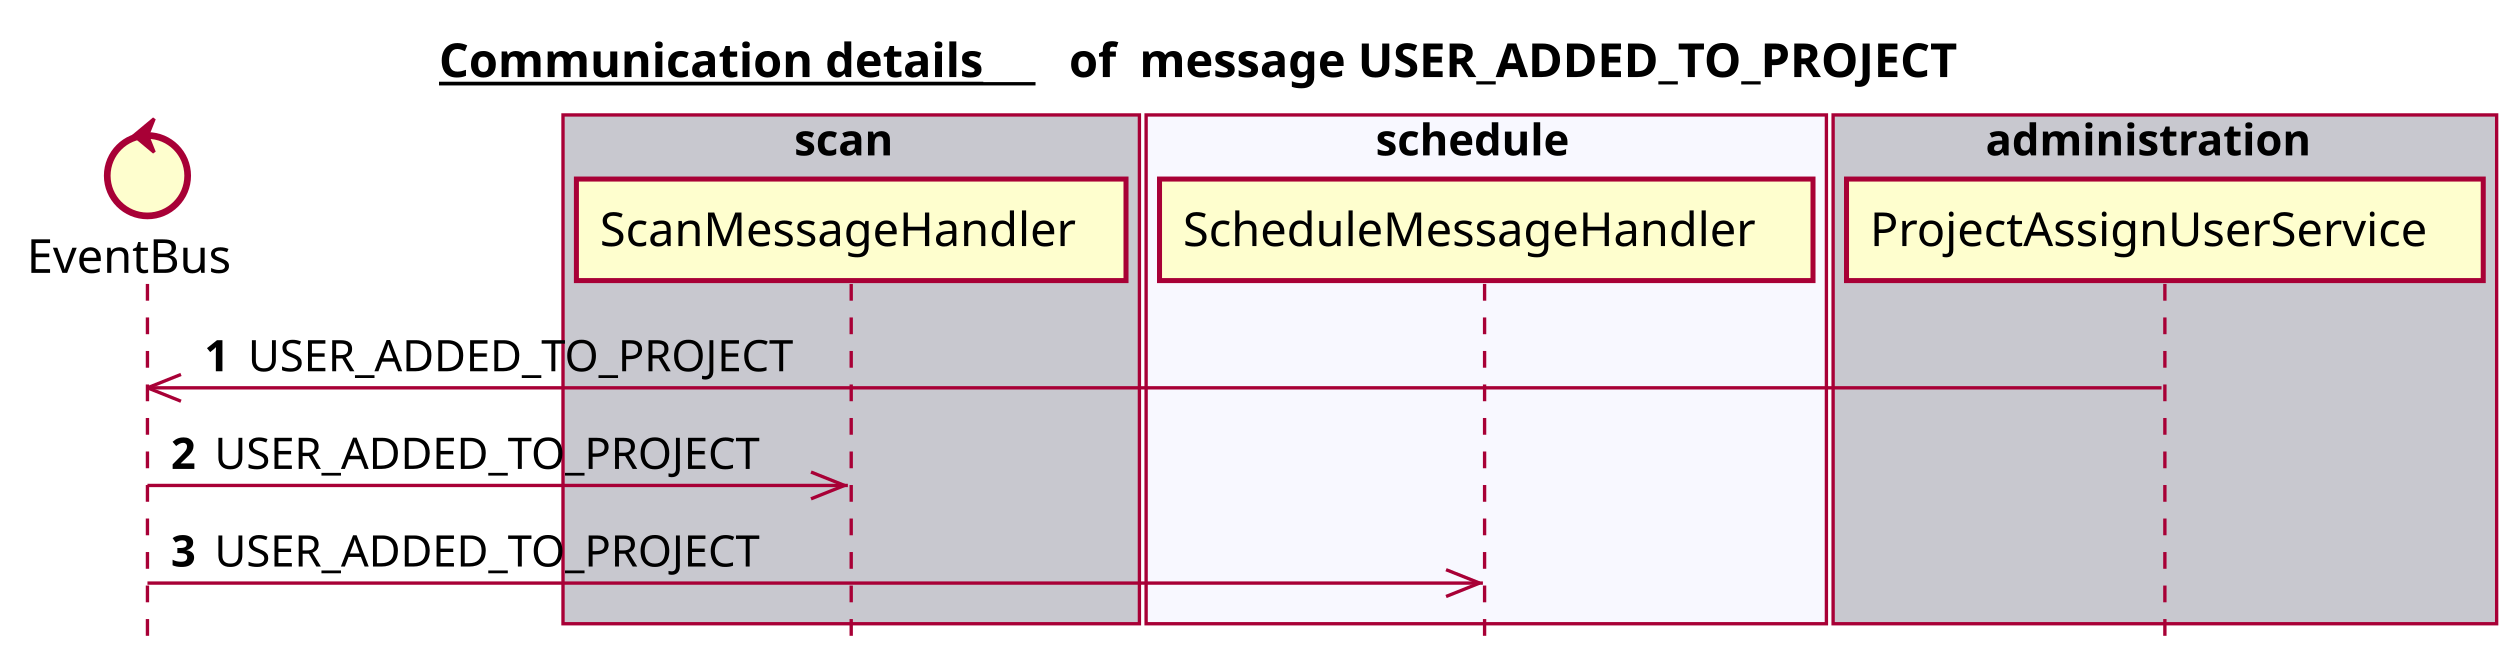
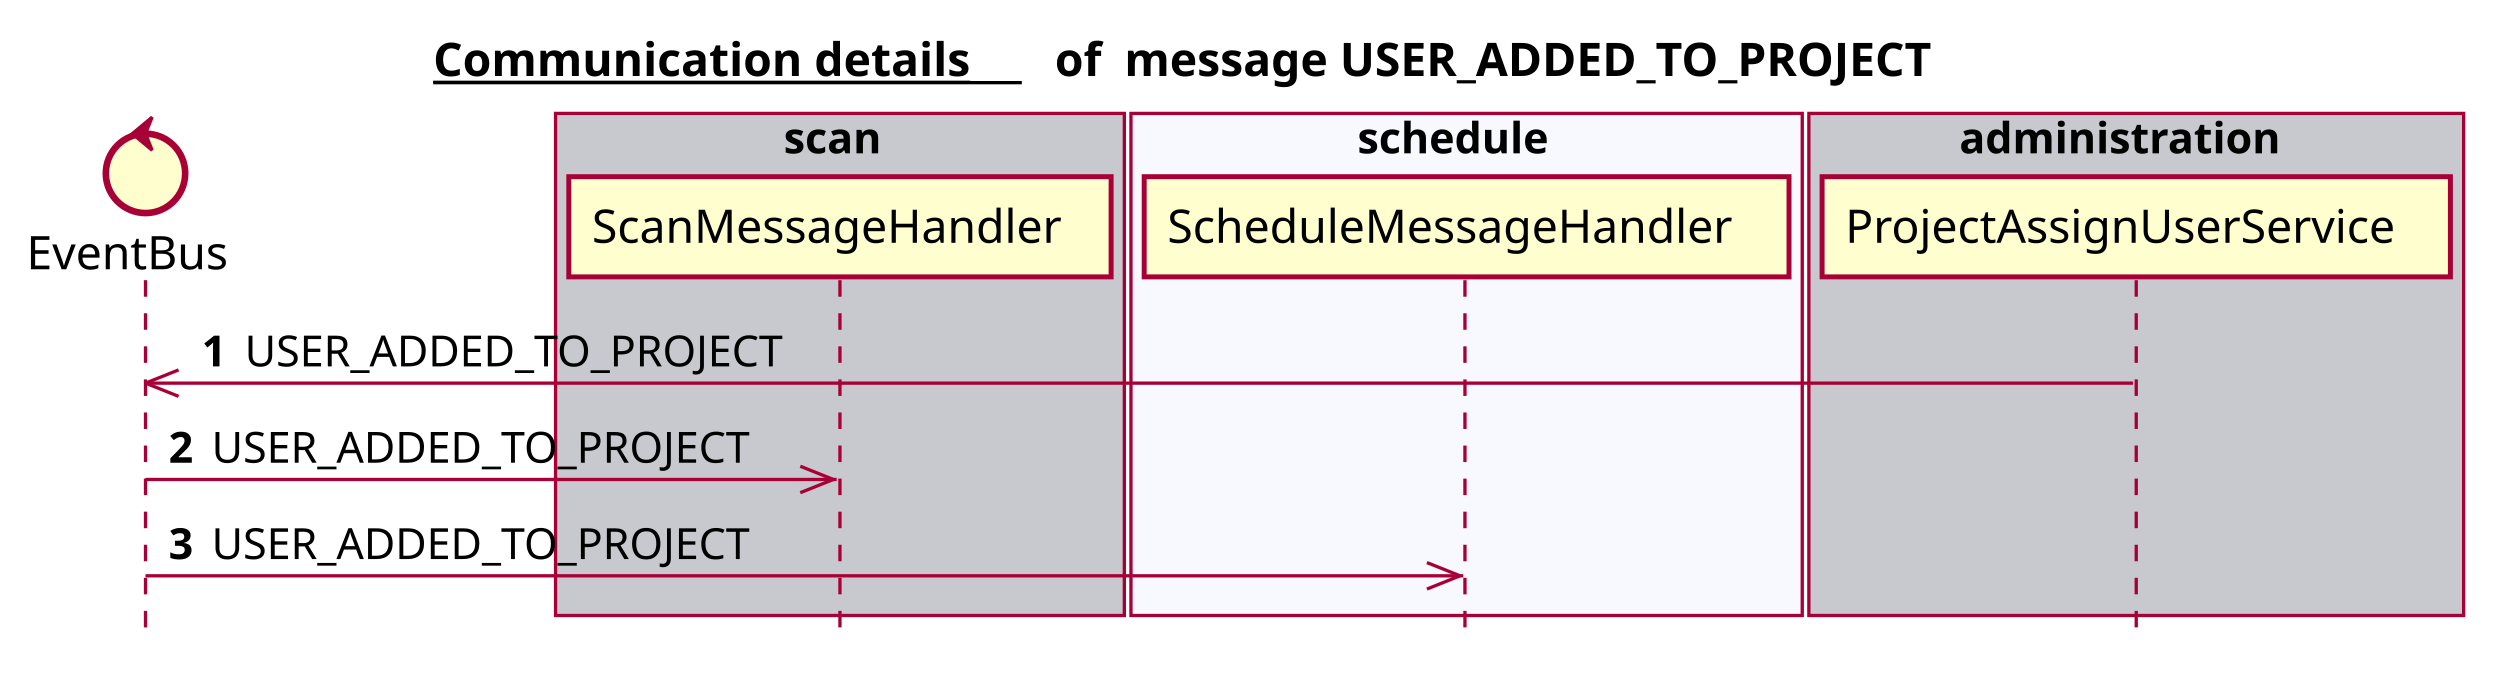
- <svg xmlns="http://www.w3.org/2000/svg" contentScriptType="application/ecmascript" contentStyleType="text/css" height="193px" preserveAspectRatio="none" style="width:746px;height:193px;" version="1.1" viewBox="0 0 746 193" width="746px" zoomAndPan="magnify">
+ <svg xmlns="http://www.w3.org/2000/svg" contentScriptType="application/ecmascript" contentStyleType="text/css" height="204px" preserveAspectRatio="none" style="width:756px;height:204px;" version="1.1" viewBox="0 0 756 204" width="756px" zoomAndPan="magnify">
  <defs />
  <g>
    <text fill="#000000" font-family="sans-serif" font-size="14" font-weight="bold" lengthAdjust="spacingAndGlyphs" text-decoration="underline" textLength="178" x="131" y="22.995">Communication details</text>
    <line style="stroke: #000000; stroke-width: 1.0;" x1="131" x2="309" y1="24.995" y2="24.995" />
    <text fill="#000000" font-family="sans-serif" font-size="14" font-weight="bold" lengthAdjust="spacingAndGlyphs" textLength="16" x="319" y="22.995">of</text>
    <text fill="#000000" font-family="sans-serif" font-size="14" font-weight="bold" lengthAdjust="spacingAndGlyphs" textLength="278" x="340" y="22.995">message USER_ADDED_TO_PROJECT</text>
    <rect fill="#C8C8CF" height="151.828" style="stroke: #A80036; stroke-width: 1.0;" width="172" x="168" y="34.297" />
    <text fill="#000000" font-family="sans-serif" font-size="13" font-weight="bold" lengthAdjust="spacingAndGlyphs" textLength="34" x="237" y="46.364">scan</text>
    <rect fill="#F8F8FF" height="151.828" style="stroke: #A80036; stroke-width: 1.0;" width="203" x="342" y="34.297" />
    <text fill="#000000" font-family="sans-serif" font-size="13" font-weight="bold" lengthAdjust="spacingAndGlyphs" textLength="66" x="410.5" y="46.364">schedule</text>
    <rect fill="#C8C8CF" height="151.828" style="stroke: #A80036; stroke-width: 1.0;" width="198" x="547" y="34.297" />
    <text fill="#000000" font-family="sans-serif" font-size="13" font-weight="bold" lengthAdjust="spacingAndGlyphs" textLength="107" x="592.5" y="46.364">administration</text>
    <line style="stroke: #A80036; stroke-width: 1.0; stroke-dasharray: 5.0,5.0;" x1="44" x2="44" y1="84.727" y2="192.125" />
    <line style="stroke: #A80036; stroke-width: 1.0; stroke-dasharray: 5.0,5.0;" x1="254" x2="254" y1="84.727" y2="192.125" />
    <line style="stroke: #A80036; stroke-width: 1.0; stroke-dasharray: 5.0,5.0;" x1="443" x2="443" y1="84.727" y2="192.125" />
    <line style="stroke: #A80036; stroke-width: 1.0; stroke-dasharray: 5.0,5.0;" x1="646" x2="646" y1="84.727" y2="192.125" />
    <text fill="#000000" font-family="sans-serif" font-size="14" lengthAdjust="spacingAndGlyphs" textLength="66" x="8" y="81.425">EventBus</text>
    <ellipse cx="44" cy="52.43" fill="#FEFECE" rx="12" ry="12" style="stroke: #A80036; stroke-width: 2.0;" />
    <polygon fill="#A80036" points="40,40.43,46,35.43,44,40.43,46,45.43,40,40.43" style="stroke: #A80036; stroke-width: 1.0;" />
    <rect fill="#FEFECE" height="30.297" style="stroke: #A80036; stroke-width: 1.5;" width="164" x="172" y="53.43" />
    <text fill="#000000" font-family="sans-serif" font-size="14" lengthAdjust="spacingAndGlyphs" textLength="150" x="179" y="73.425">ScanMessageHandler</text>
    <rect fill="#FEFECE" height="30.297" style="stroke: #A80036; stroke-width: 1.5;" width="195" x="346" y="53.43" />
    <text fill="#000000" font-family="sans-serif" font-size="14" lengthAdjust="spacingAndGlyphs" textLength="181" x="353" y="73.425">ScheduleMessageHandler</text>
    <rect fill="#FEFECE" height="30.297" style="stroke: #A80036; stroke-width: 1.5;" width="190" x="551" y="53.43" />
    <text fill="#000000" font-family="sans-serif" font-size="14" lengthAdjust="spacingAndGlyphs" textLength="176" x="558" y="73.425">ProjectAssignUserService</text>
-     <line style="stroke: #A80036; stroke-width: 1.0;" x1="44" x2="54" y1="115.727" y2="111.727" />
-     <line style="stroke: #A80036; stroke-width: 1.0;" x1="44" x2="54" y1="115.727" y2="119.727" />
-     <line style="stroke: #A80036; stroke-width: 1.0;" x1="44" x2="645" y1="115.727" y2="115.727" />
+     <line style="stroke: #A80036; stroke-width: 1.0;" x1="44" x2="54" y1="115.859" y2="111.859" />
+     <line style="stroke: #A80036; stroke-width: 1.0;" x1="44" x2="54" y1="115.859" y2="119.859" />
+     <line style="stroke: #A80036; stroke-width: 1.0;" x1="44" x2="645" y1="115.859" y2="115.859" />
    <text fill="#000000" font-family="sans-serif" font-size="13" font-weight="bold" lengthAdjust="spacingAndGlyphs" textLength="9" x="61" y="110.793">1</text>
    <text fill="#000000" font-family="sans-serif" font-size="13" lengthAdjust="spacingAndGlyphs" textLength="173" x="74" y="110.793">USER_ADDED_TO_PROJECT</text>
-     <line style="stroke: #A80036; stroke-width: 1.0;" x1="252" x2="242" y1="144.859" y2="140.859" />
-     <line style="stroke: #A80036; stroke-width: 1.0;" x1="252" x2="242" y1="144.859" y2="148.859" />
-     <line style="stroke: #A80036; stroke-width: 1.0;" x1="44" x2="253" y1="144.859" y2="144.859" />
+     <line style="stroke: #A80036; stroke-width: 1.0;" x1="252" x2="242" y1="144.992" y2="140.992" />
+     <line style="stroke: #A80036; stroke-width: 1.0;" x1="252" x2="242" y1="144.992" y2="148.992" />
+     <line style="stroke: #A80036; stroke-width: 1.0;" x1="44" x2="253" y1="144.992" y2="144.992" />
    <text fill="#000000" font-family="sans-serif" font-size="13" font-weight="bold" lengthAdjust="spacingAndGlyphs" textLength="9" x="51" y="139.926">2</text>
    <text fill="#000000" font-family="sans-serif" font-size="13" lengthAdjust="spacingAndGlyphs" textLength="173" x="64" y="139.926">USER_ADDED_TO_PROJECT</text>
-     <line style="stroke: #A80036; stroke-width: 1.0;" x1="441.5" x2="431.5" y1="173.992" y2="169.992" />
-     <line style="stroke: #A80036; stroke-width: 1.0;" x1="441.5" x2="431.5" y1="173.992" y2="177.992" />
-     <line style="stroke: #A80036; stroke-width: 1.0;" x1="44" x2="442.5" y1="173.992" y2="173.992" />
+     <line style="stroke: #A80036; stroke-width: 1.0;" x1="441.5" x2="431.5" y1="174.125" y2="170.125" />
+     <line style="stroke: #A80036; stroke-width: 1.0;" x1="441.5" x2="431.5" y1="174.125" y2="178.125" />
+     <line style="stroke: #A80036; stroke-width: 1.0;" x1="44" x2="442.5" y1="174.125" y2="174.125" />
    <text fill="#000000" font-family="sans-serif" font-size="13" font-weight="bold" lengthAdjust="spacingAndGlyphs" textLength="9" x="51" y="169.059">3</text>
    <text fill="#000000" font-family="sans-serif" font-size="13" lengthAdjust="spacingAndGlyphs" textLength="173" x="64" y="169.059">USER_ADDED_TO_PROJECT</text>
  </g>
</svg>
